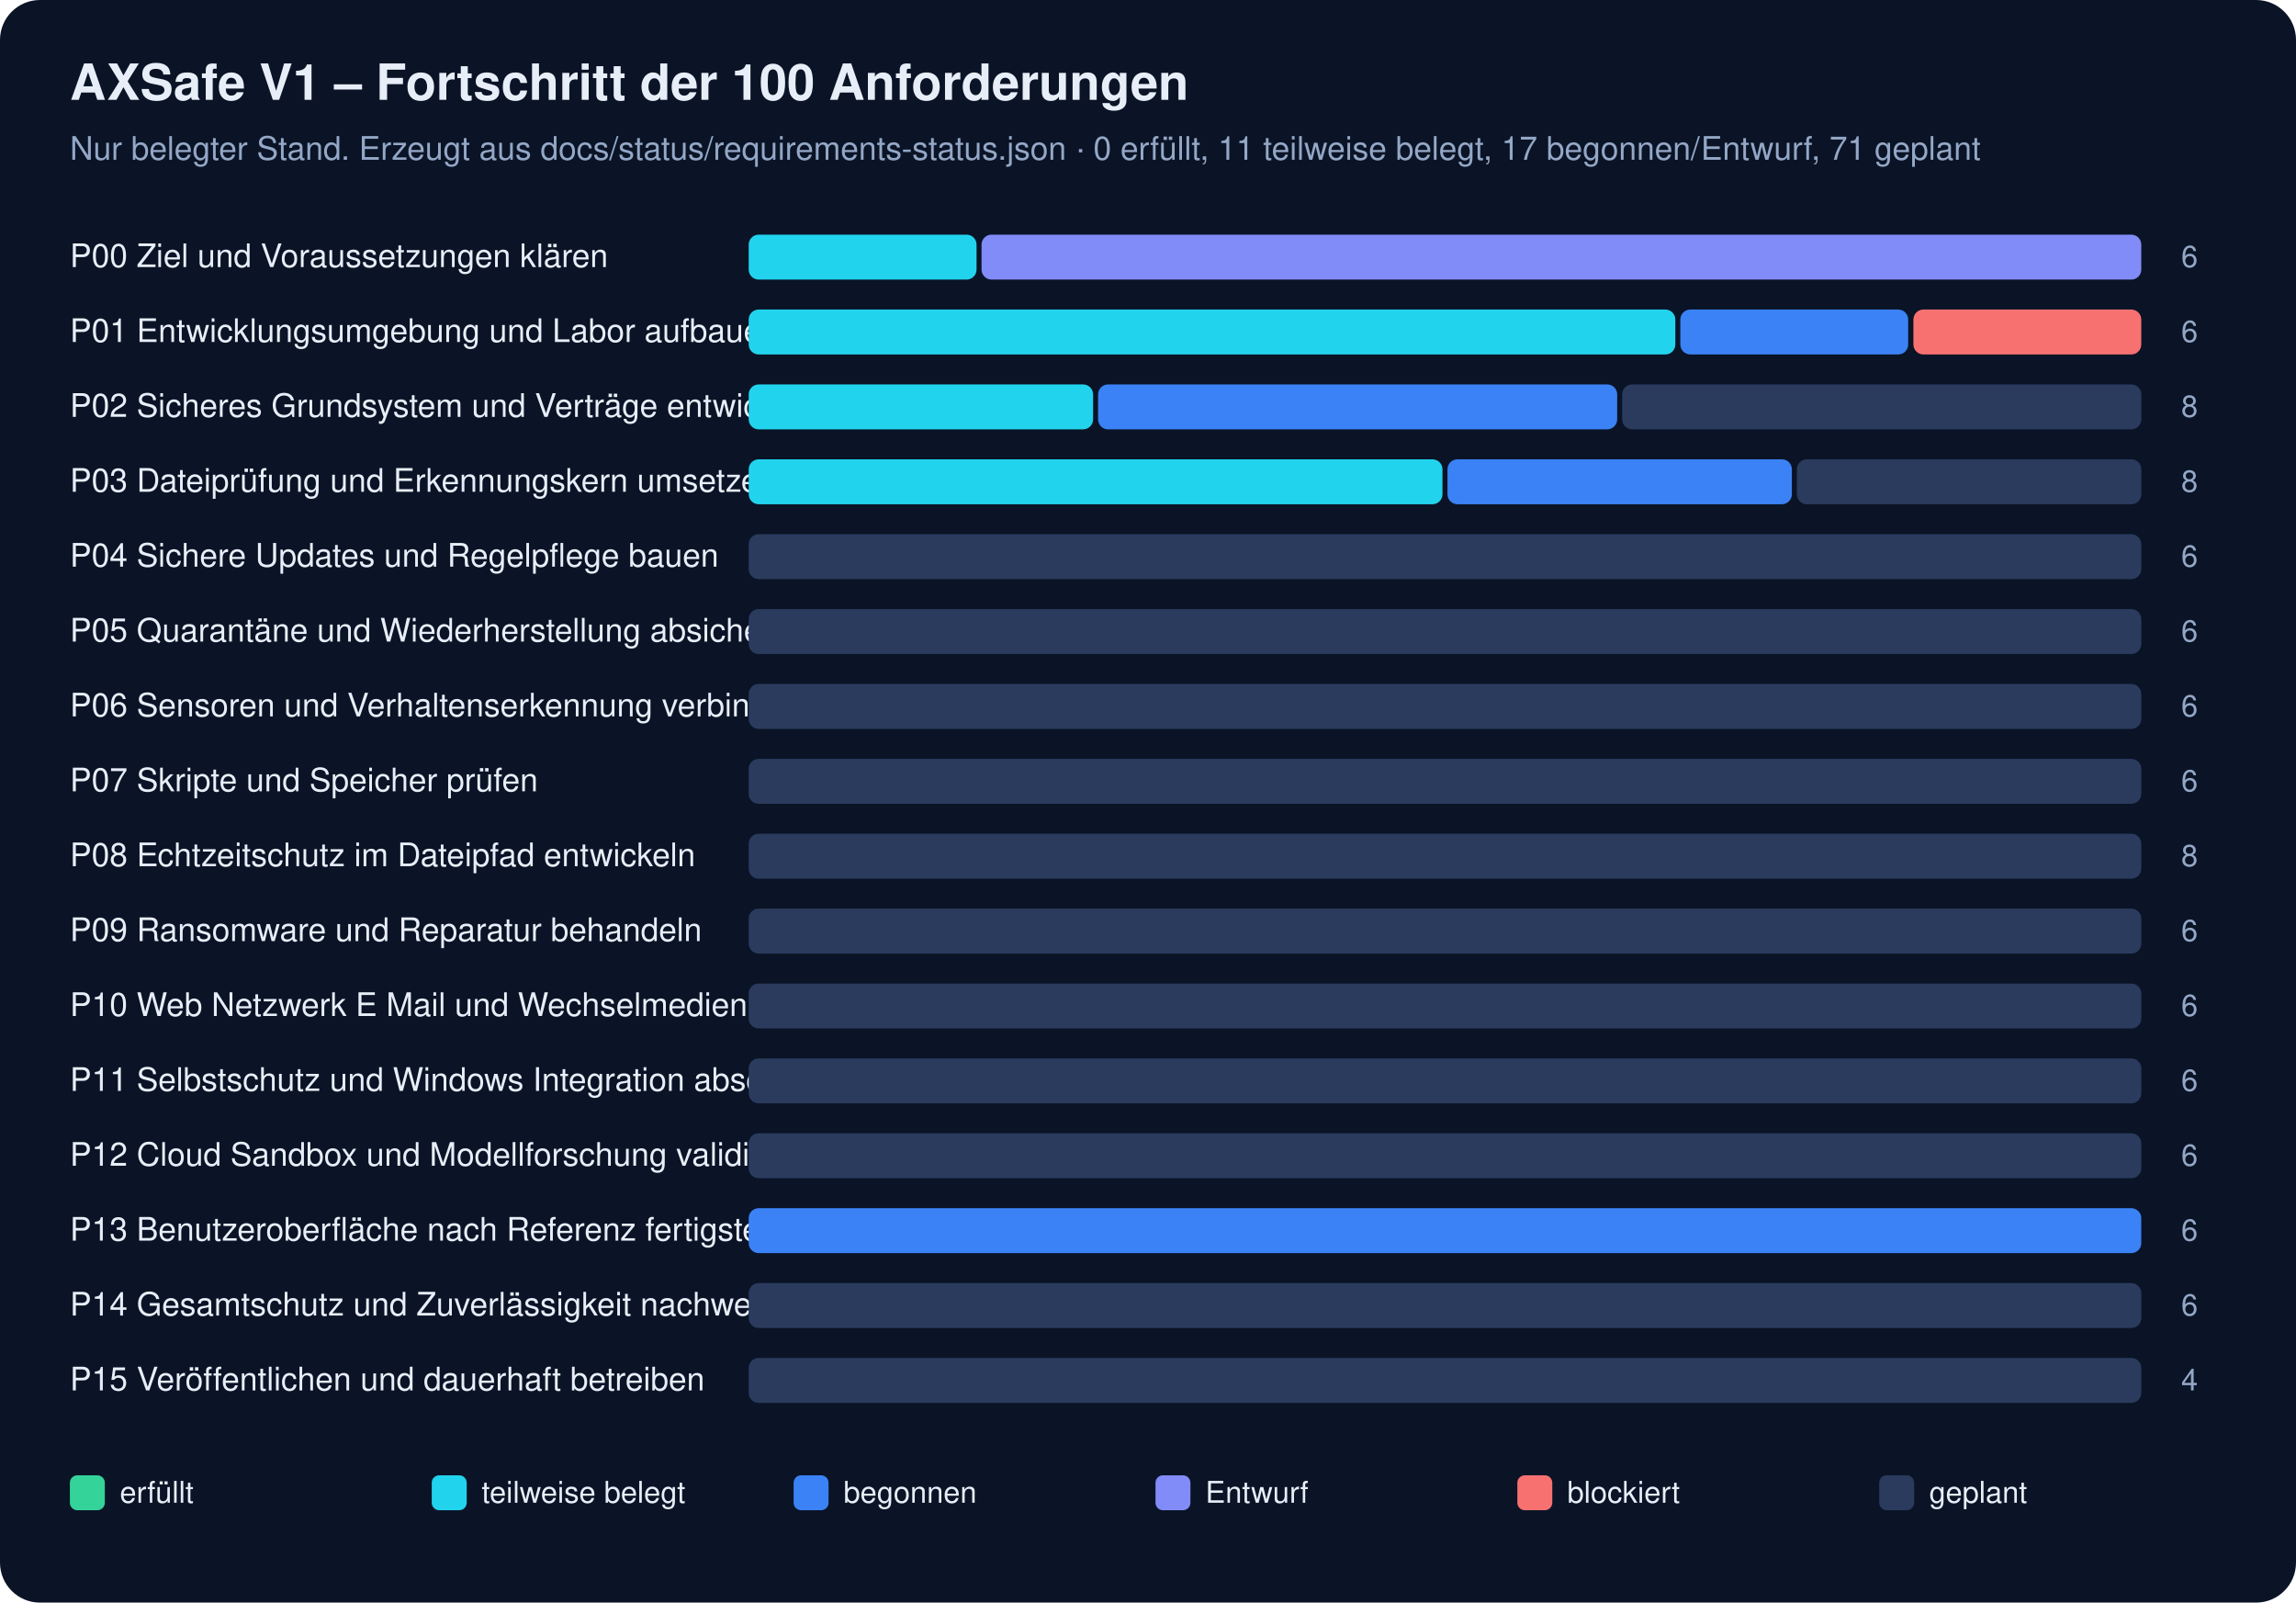
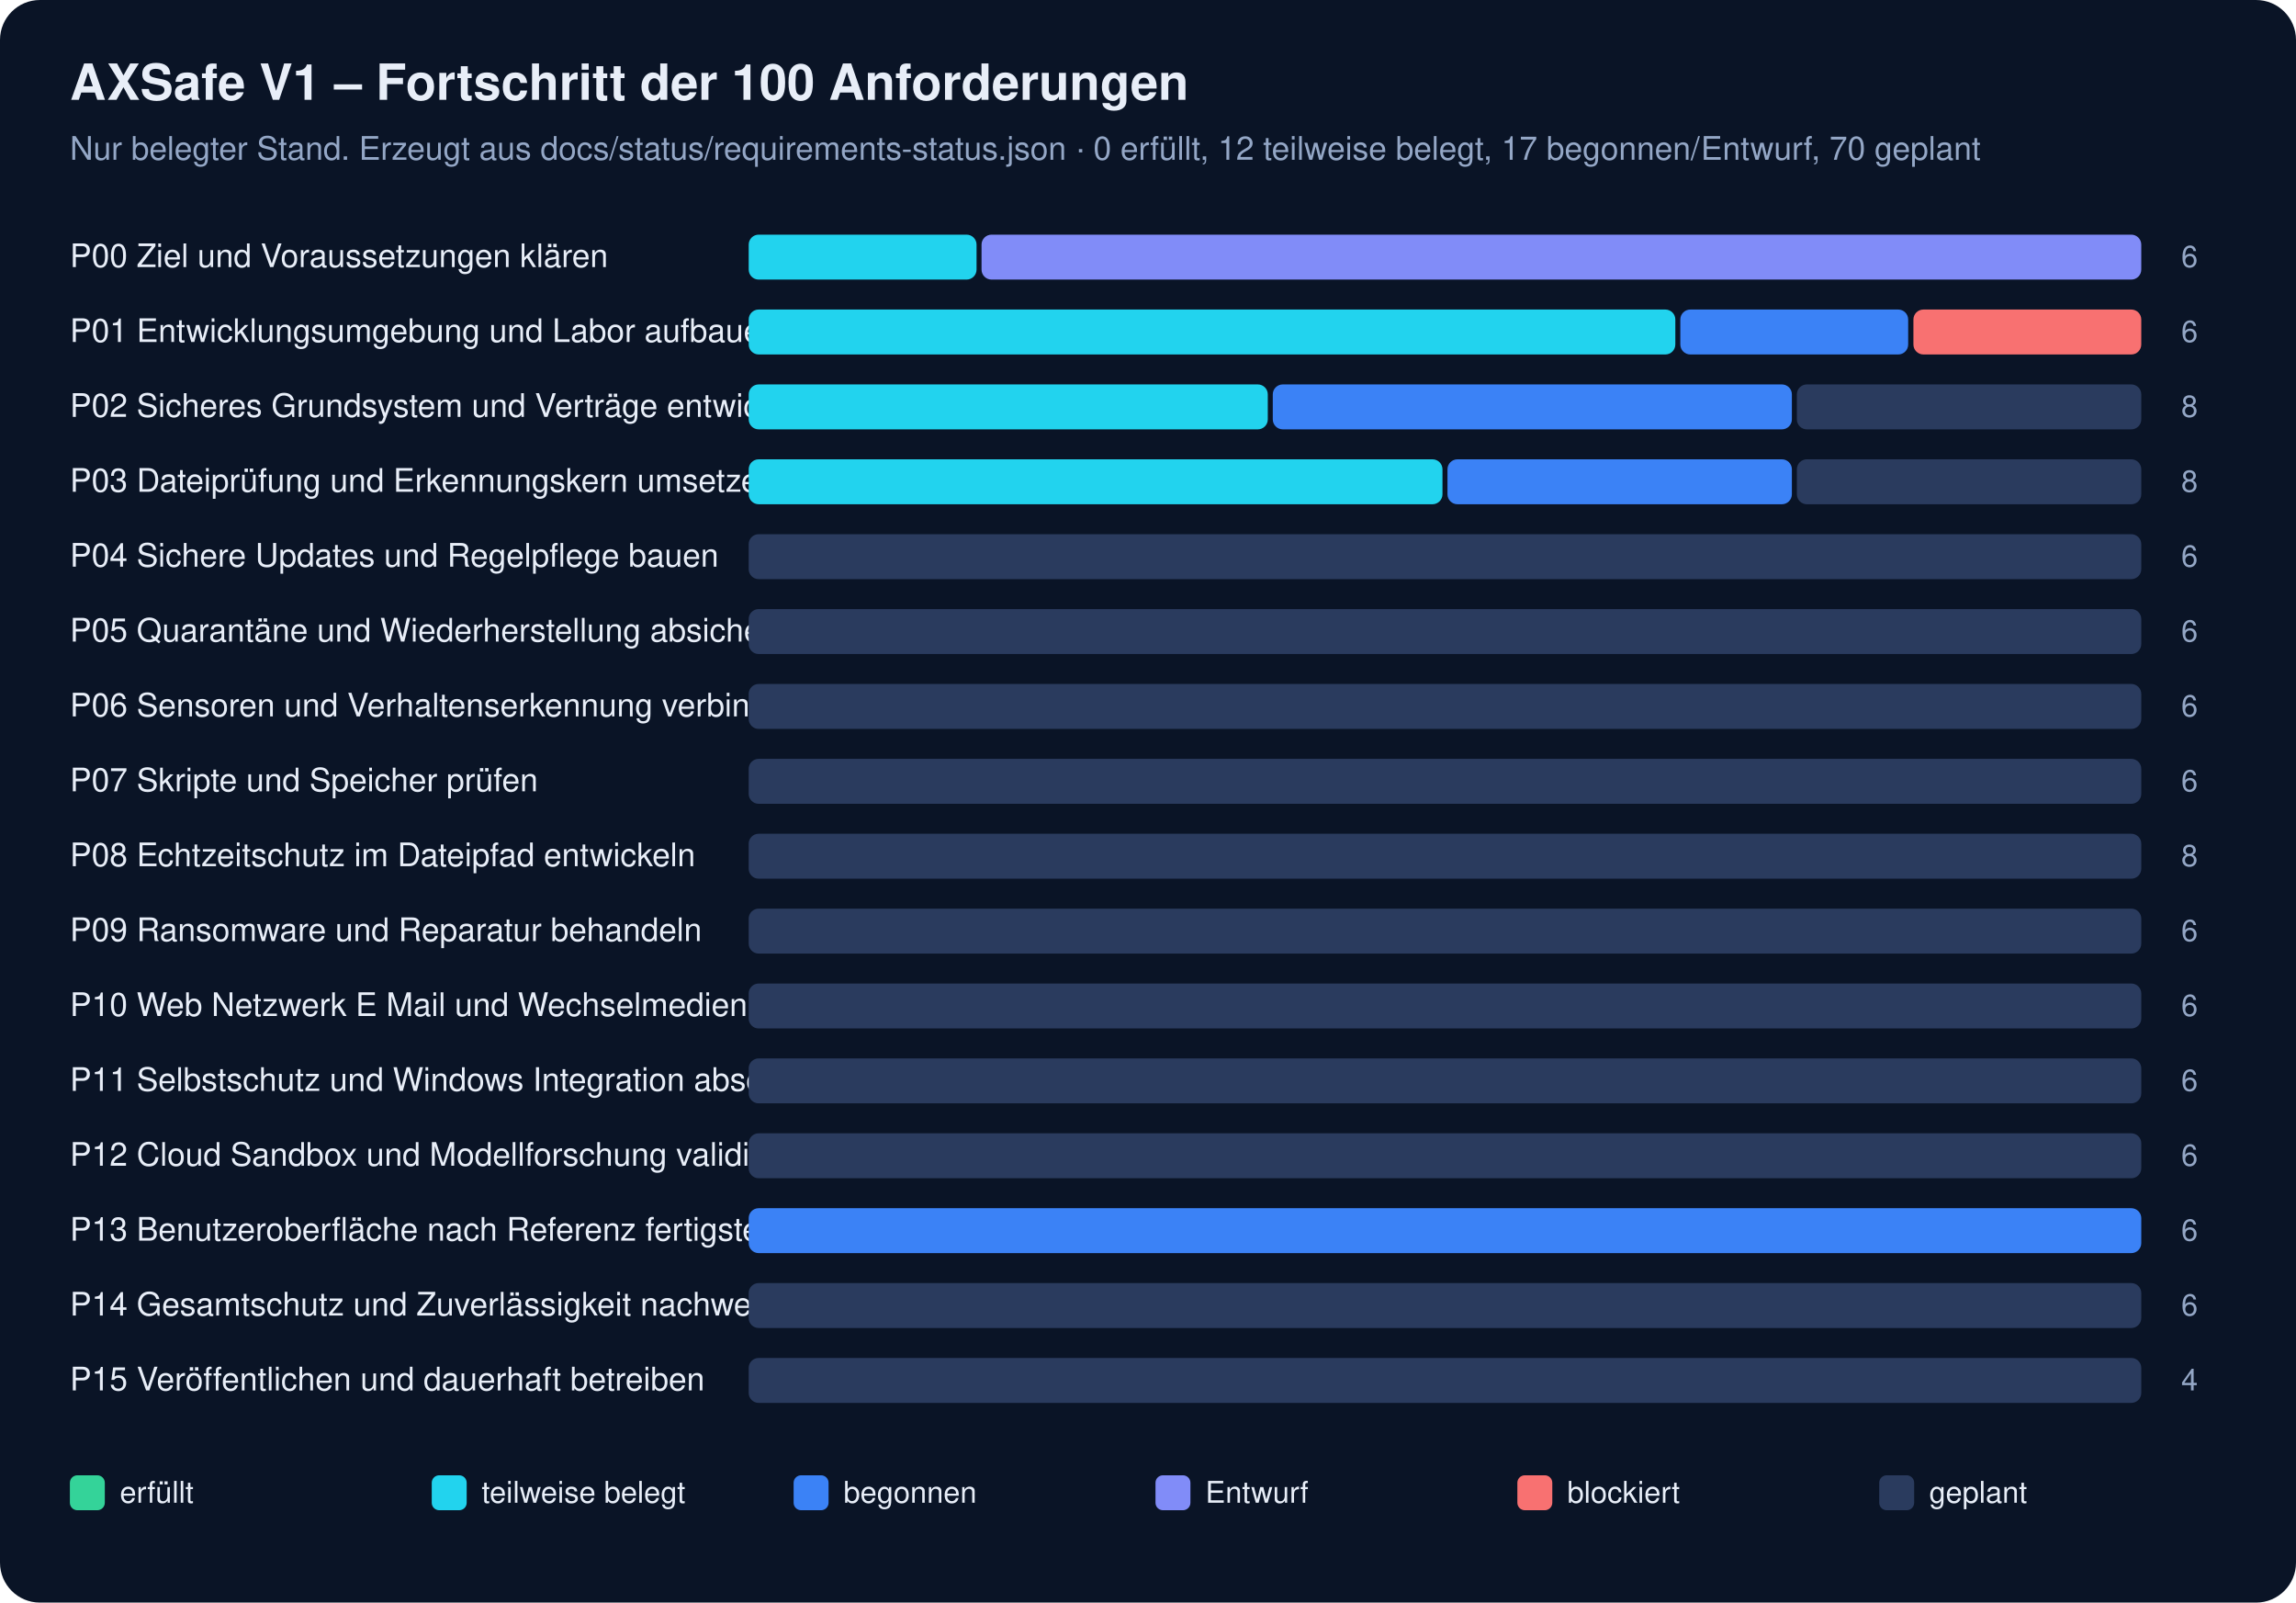
<svg xmlns="http://www.w3.org/2000/svg" width="920" height="642" viewBox="0 0 920 642" role="img" aria-label="AXSafe V1 Fortschritt je Phase">
  <style>text{font-family:"Segoe UI",Helvetica,Arial,sans-serif;fill:#E8EEF8}.m{fill:#94A7C6}</style>
  <rect width="920" height="642" rx="16" fill="#0A1426" />
  <text x="28" y="40" font-size="20" font-weight="600">AXSafe V1 – Fortschritt der 100 Anforderungen</text>
-   <text x="28" y="64" font-size="13" class="m">Nur belegter Stand. Erzeugt aus docs/status/requirements-status.json · 0 erfüllt, 11 teilweise belegt, 17 begonnen/Entwurf, 71 geplant</text>
+   <text x="28" y="64" font-size="13" class="m">Nur belegter Stand. Erzeugt aus docs/status/requirements-status.json · 0 erfüllt, 12 teilweise belegt, 17 begonnen/Entwurf, 70 geplant</text>
  <text x="28" y="107" font-size="13">P00  Ziel und Voraussetzungen klären</text>
  <rect x="300.0" y="94" width="91.3" height="18" rx="4" fill="#22D3EE" />
  <rect x="393.3" y="94" width="464.7" height="18" rx="4" fill="#818CF8" />
  <text x="874" y="107" font-size="12" class="m">6</text>
  <text x="28" y="137" font-size="13">P01  Entwicklungsumgebung und Labor aufbauen</text>
  <rect x="300.0" y="124" width="371.3" height="18" rx="4" fill="#22D3EE" />
  <rect x="673.3" y="124" width="91.3" height="18" rx="4" fill="#3B82F6" />
  <rect x="766.7" y="124" width="91.3" height="18" rx="4" fill="#F87171" />
  <text x="874" y="137" font-size="12" class="m">6</text>
  <text x="28" y="167" font-size="13">P02  Sicheres Grundsystem und Verträge entwickeln</text>
-   <rect x="300.0" y="154" width="138.0" height="18" rx="4" fill="#22D3EE" />
-   <rect x="440.0" y="154" width="208.0" height="18" rx="4" fill="#3B82F6" />
-   <rect x="650.0" y="154" width="208.0" height="18" rx="4" fill="#2A3B5E" />
+   <rect x="300.0" y="154" width="208.0" height="18" rx="4" fill="#22D3EE" />
+   <rect x="510.0" y="154" width="208.0" height="18" rx="4" fill="#3B82F6" />
+   <rect x="720.0" y="154" width="138.0" height="18" rx="4" fill="#2A3B5E" />
  <text x="874" y="167" font-size="12" class="m">8</text>
  <text x="28" y="197" font-size="13">P03  Dateiprüfung und Erkennungskern umsetzen</text>
  <rect x="300.0" y="184" width="278.0" height="18" rx="4" fill="#22D3EE" />
  <rect x="580.0" y="184" width="138.0" height="18" rx="4" fill="#3B82F6" />
  <rect x="720.0" y="184" width="138.0" height="18" rx="4" fill="#2A3B5E" />
  <text x="874" y="197" font-size="12" class="m">8</text>
  <text x="28" y="227" font-size="13">P04  Sichere Updates und Regelpflege bauen</text>
  <rect x="300.0" y="214" width="558.0" height="18" rx="4" fill="#2A3B5E" />
  <text x="874" y="227" font-size="12" class="m">6</text>
  <text x="28" y="257" font-size="13">P05  Quarantäne und Wiederherstellung absichern</text>
  <rect x="300.0" y="244" width="558.0" height="18" rx="4" fill="#2A3B5E" />
  <text x="874" y="257" font-size="12" class="m">6</text>
  <text x="28" y="287" font-size="13">P06  Sensoren und Verhaltenserkennung verbinden</text>
  <rect x="300.0" y="274" width="558.0" height="18" rx="4" fill="#2A3B5E" />
  <text x="874" y="287" font-size="12" class="m">6</text>
  <text x="28" y="317" font-size="13">P07  Skripte und Speicher prüfen</text>
  <rect x="300.0" y="304" width="558.0" height="18" rx="4" fill="#2A3B5E" />
  <text x="874" y="317" font-size="12" class="m">6</text>
  <text x="28" y="347" font-size="13">P08  Echtzeitschutz im Dateipfad entwickeln</text>
  <rect x="300.0" y="334" width="558.0" height="18" rx="4" fill="#2A3B5E" />
  <text x="874" y="347" font-size="12" class="m">8</text>
  <text x="28" y="377" font-size="13">P09  Ransomware und Reparatur behandeln</text>
  <rect x="300.0" y="364" width="558.0" height="18" rx="4" fill="#2A3B5E" />
  <text x="874" y="377" font-size="12" class="m">6</text>
  <text x="28" y="407" font-size="13">P10  Web Netzwerk E Mail und Wechselmedien ergänzen</text>
  <rect x="300.0" y="394" width="558.0" height="18" rx="4" fill="#2A3B5E" />
  <text x="874" y="407" font-size="12" class="m">6</text>
  <text x="28" y="437" font-size="13">P11  Selbstschutz und Windows Integration abschließen</text>
  <rect x="300.0" y="424" width="558.0" height="18" rx="4" fill="#2A3B5E" />
  <text x="874" y="437" font-size="12" class="m">6</text>
  <text x="28" y="467" font-size="13">P12  Cloud Sandbox und Modellforschung validieren</text>
  <rect x="300.0" y="454" width="558.0" height="18" rx="4" fill="#2A3B5E" />
  <text x="874" y="467" font-size="12" class="m">6</text>
  <text x="28" y="497" font-size="13">P13  Benutzeroberfläche nach Referenz fertigstellen</text>
  <rect x="300.0" y="484" width="558.0" height="18" rx="4" fill="#3B82F6" />
  <text x="874" y="497" font-size="12" class="m">6</text>
  <text x="28" y="527" font-size="13">P14  Gesamtschutz und Zuverlässigkeit nachweisen</text>
  <rect x="300.0" y="514" width="558.0" height="18" rx="4" fill="#2A3B5E" />
  <text x="874" y="527" font-size="12" class="m">6</text>
  <text x="28" y="557" font-size="13">P15  Veröffentlichen und dauerhaft betreiben</text>
  <rect x="300.0" y="544" width="558.0" height="18" rx="4" fill="#2A3B5E" />
  <text x="874" y="557" font-size="12" class="m">4</text>
  <rect x="28" y="591" width="14" height="14" rx="3" fill="#34D399" />
  <text x="48" y="602" font-size="12">erfüllt</text>
  <rect x="173" y="591" width="14" height="14" rx="3" fill="#22D3EE" />
  <text x="193" y="602" font-size="12">teilweise belegt</text>
  <rect x="318" y="591" width="14" height="14" rx="3" fill="#3B82F6" />
  <text x="338" y="602" font-size="12">begonnen</text>
  <rect x="463" y="591" width="14" height="14" rx="3" fill="#818CF8" />
  <text x="483" y="602" font-size="12">Entwurf</text>
  <rect x="608" y="591" width="14" height="14" rx="3" fill="#F87171" />
  <text x="628" y="602" font-size="12">blockiert</text>
  <rect x="753" y="591" width="14" height="14" rx="3" fill="#2A3B5E" />
  <text x="773" y="602" font-size="12">geplant</text>
</svg>
